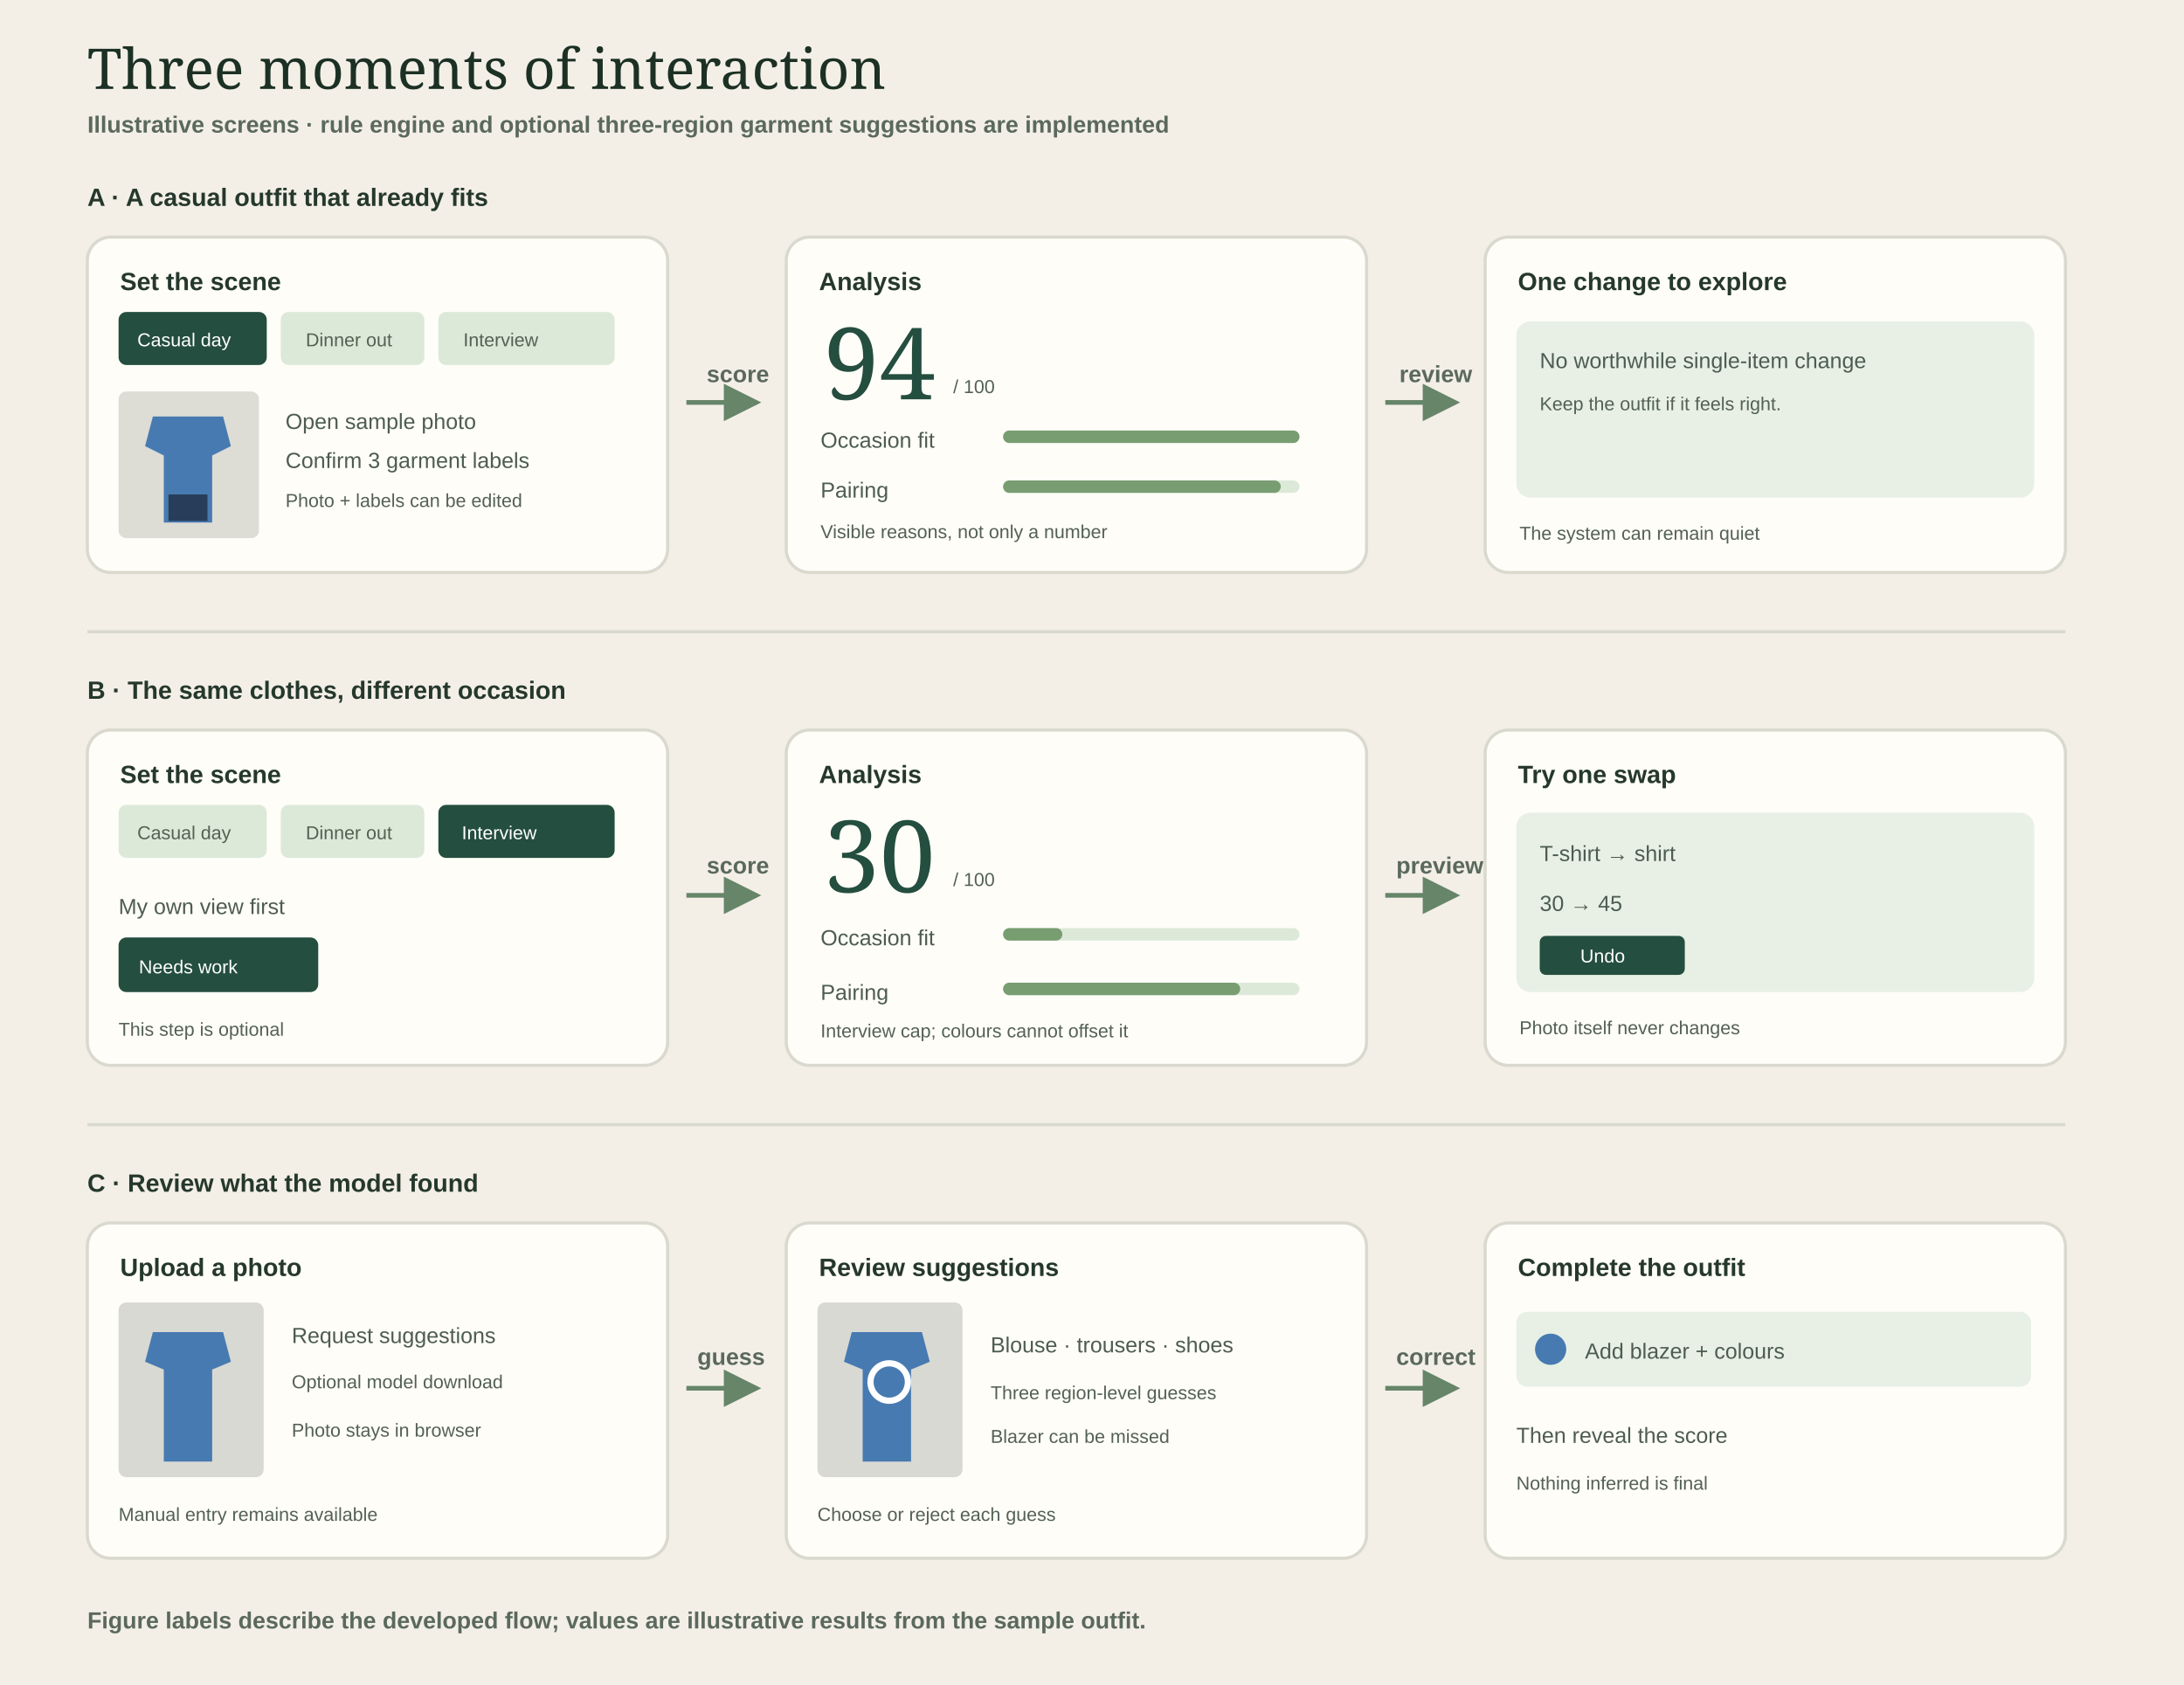
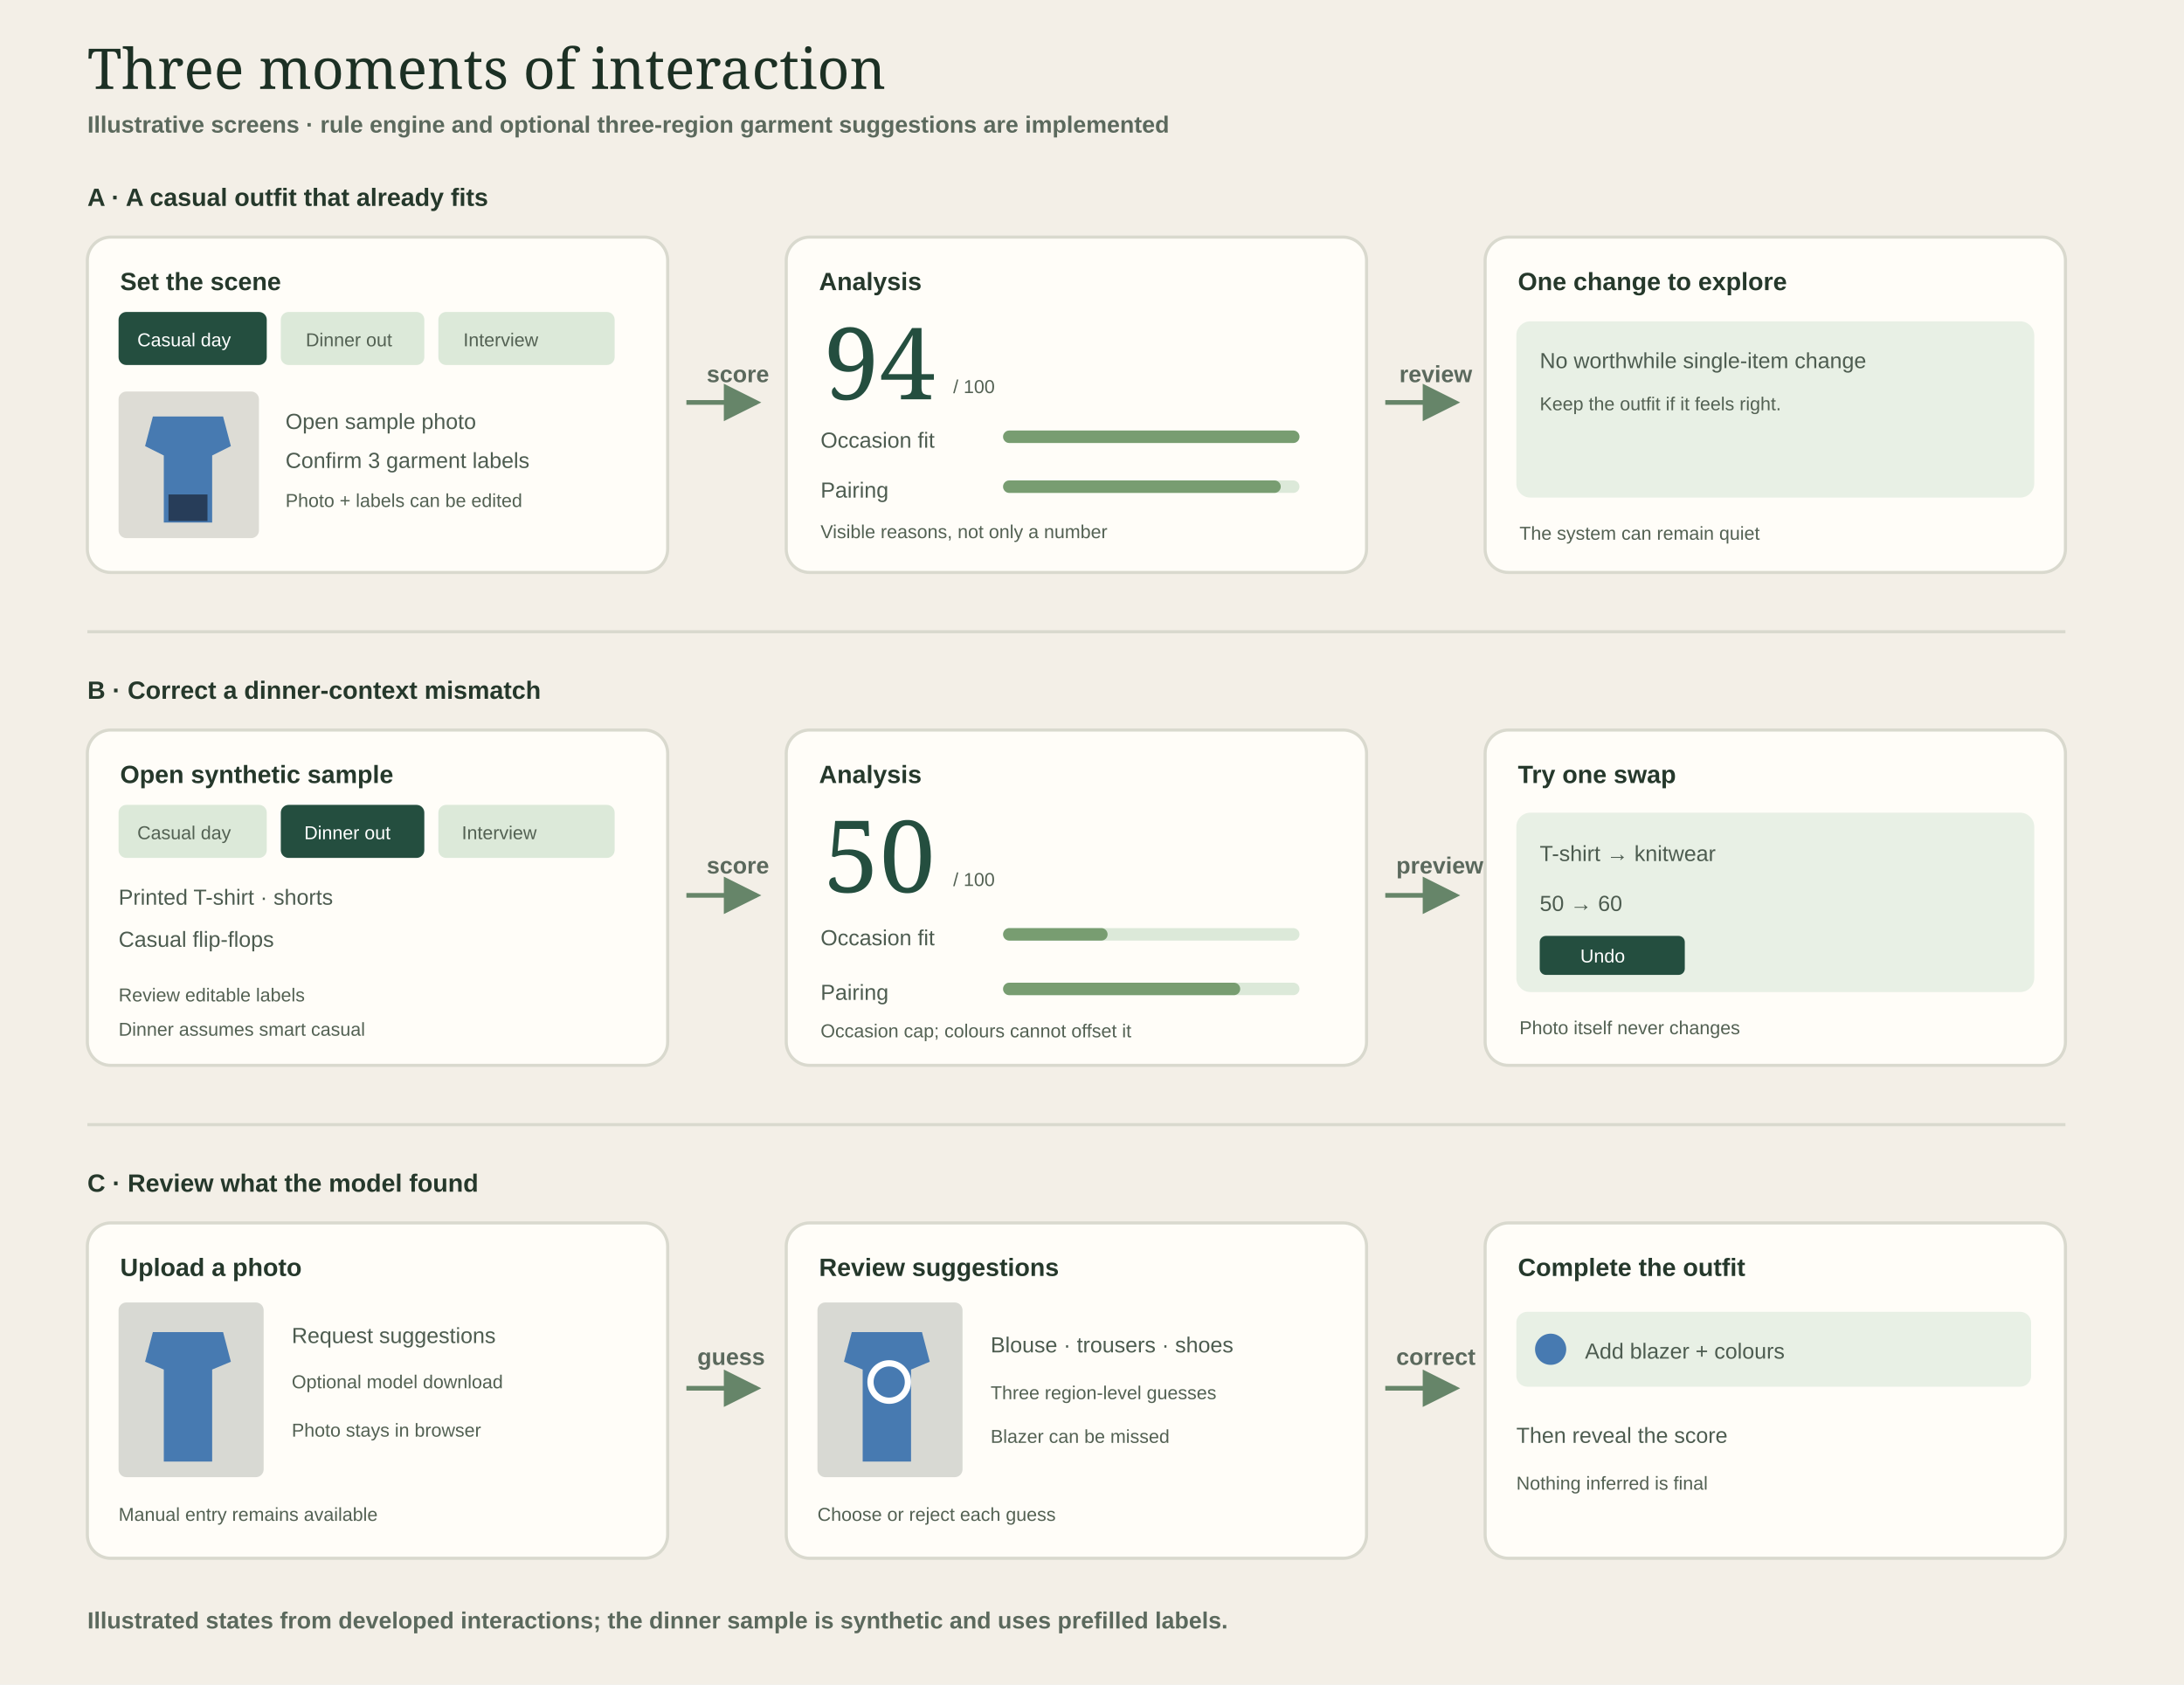
<svg xmlns="http://www.w3.org/2000/svg" viewBox="0 0 1400 1080" role="img" aria-labelledby="title desc">
  <defs>
    <style>
  .bg{fill:#f3efe7}.screen{fill:#fffdf8;stroke:#d9d9ce;stroke-width:2}.ink{fill:#232a25}.muted{fill:#627166}.forest{fill:#244e3f}.pale{fill:#e8f0e5}.line{stroke:#d9d9ce;stroke-width:2}.arrow{stroke:#668569;stroke-width:3;fill:none;marker-end:url(#tip)}.label{font:700 15px Arial,sans-serif;fill:#5b695d}.title{font:36px Georgia,serif;fill:#1c3024}.screenhead{font:700 16px Arial,sans-serif;fill:#25382b}.screenbody{font:14px Arial,sans-serif;fill:#4d5c50}.score{font:64px Georgia,serif;fill:#244e3f}.small{font:12px Arial,sans-serif;fill:#536153}.white{fill:#fff}.tag{fill:#dce9d9}.gold{fill:#e7dabe}
</style>
    <marker id="tip" markerWidth="8" markerHeight="8" refX="7" refY="4" orient="auto">
      <path d="M0 0 8 4 0 8Z" fill="#668569" />
    </marker>
  </defs>
  <rect class="bg" width="1400" height="1080" />
  <text class="title" x="56" y="57">Three moments of interaction</text>
  <text class="label" x="56" y="85">Illustrative screens · rule engine and optional three-region garment suggestions are implemented</text>
  <text class="screenhead" x="56" y="132">A · A casual outfit that already fits</text>
  <g transform="translate(56 152)">
    <rect class="screen" rx="15" width="372" height="215" />
    <text class="screenhead" x="21" y="34">Set the scene</text>
    <rect x="20" y="48" width="95" height="34" rx="5" fill="#244e3f" />
    <text x="32" y="70" class="small white">Casual day</text>
    <rect x="124" y="48" width="92" height="34" rx="5" class="tag" />
    <text x="140" y="70" class="small">Dinner out</text>
    <rect x="225" y="48" width="113" height="34" rx="5" class="tag" />
    <text x="241" y="70" class="small">Interview</text>
    <rect x="20" y="99" width="90" height="94" rx="5" fill="#dddcd5" />
    <path d="M42 115h45l5 19-12 6v43H49v-43l-12-6z" fill="#477ab1" />
    <rect x="52" y="165" width="25" height="17" fill="#273d59" />
    <text x="127" y="123" class="screenbody">Open sample photo</text>
    <text x="127" y="148" class="screenbody">Confirm 3 garment labels</text>
    <text x="127" y="173" class="small">Photo + labels can be edited</text>
  </g>
  <path class="arrow" d="M440 258h45" />
  <text class="label" x="453" y="245">score</text>
  <g transform="translate(504 152)">
    <rect class="screen" rx="15" width="372" height="215" />
    <text class="screenhead" x="21" y="34">Analysis</text>
    <text class="score" x="24" y="104">94</text>
    <text class="small" x="107" y="100">/ 100</text>
    <text x="22" y="135" class="screenbody">Occasion fit</text>
    <rect x="139" y="124" width="190" height="8" rx="4" class="tag" />
    <rect x="139" y="124" width="190" height="8" rx="4" fill="#789d71" />
    <text x="22" y="167" class="screenbody">Pairing</text>
    <rect x="139" y="156" width="190" height="8" rx="4" class="tag" />
    <rect x="139" y="156" width="178" height="8" rx="4" fill="#789d71" />
    <text x="22" y="193" class="small">Visible reasons, not only a number</text>
  </g>
  <path class="arrow" d="M888 258h45" />
  <text class="label" x="897" y="245">review</text>
  <g transform="translate(952 152)">
    <rect class="screen" rx="15" width="372" height="215" />
    <text class="screenhead" x="21" y="34">One change to explore</text>
    <rect x="20" y="54" width="332" height="113" rx="9" class="pale" />
    <text x="35" y="84" class="screenbody">No worthwhile single-item change</text>
    <text x="35" y="111" class="small">Keep the outfit if it feels right.</text>
    <text x="22" y="194" class="small">The system can remain quiet</text>
  </g>
  <line class="line" x1="56" y1="405" x2="1324" y2="405" />
-   <text class="screenhead" x="56" y="448">B · The same clothes, different occasion</text>
+   <text class="screenhead" x="56" y="448">B · Correct a dinner-context mismatch</text>
  <g transform="translate(56 468)">
    <rect class="screen" rx="15" width="372" height="215" />
-     <text class="screenhead" x="21" y="34">Set the scene</text>
+     <text class="screenhead" x="21" y="34">Open synthetic sample</text>
    <rect x="20" y="48" width="95" height="34" rx="5" class="tag" />
    <text x="32" y="70" class="small">Casual day</text>
-     <rect x="124" y="48" width="92" height="34" rx="5" class="tag" />
-     <text x="140" y="70" class="small">Dinner out</text>
-     <rect x="225" y="48" width="113" height="34" rx="5" fill="#244e3f" />
-     <text x="240" y="70" class="small white">Interview</text>
-     <text x="20" y="118" class="screenbody">My own view first</text>
-     <rect x="20" y="133" width="128" height="35" rx="5" fill="#244e3f" />
-     <text x="33" y="156" class="small white">Needs work</text>
-     <text x="20" y="196" class="small">This step is optional</text>
+     <rect x="124" y="48" width="92" height="34" rx="5" fill="#244e3f" />
+     <text x="139" y="70" class="small white">Dinner out</text>
+     <rect x="225" y="48" width="113" height="34" rx="5" class="tag" />
+     <text x="240" y="70" class="small">Interview</text>
+     <text x="20" y="112" class="screenbody">Printed T-shirt · shorts</text>
+     <text x="20" y="139" class="screenbody">Casual flip-flops</text>
+     <text x="20" y="174" class="small">Review editable labels</text>
+     <text x="20" y="196" class="small">Dinner assumes smart casual</text>
  </g>
  <path class="arrow" d="M440 574h45" />
  <text class="label" x="453" y="560">score</text>
  <g transform="translate(504 468)">
    <rect class="screen" rx="15" width="372" height="215" />
    <text class="screenhead" x="21" y="34">Analysis</text>
-     <text class="score" x="24" y="104">30</text>
+     <text class="score" x="24" y="104">50</text>
    <text class="small" x="107" y="100">/ 100</text>
    <text x="22" y="138" class="screenbody">Occasion fit</text>
    <rect x="139" y="127" width="190" height="8" rx="4" class="tag" />
-     <rect x="139" y="127" width="38" height="8" rx="4" fill="#789d71" />
+     <rect x="139" y="127" width="67" height="8" rx="4" fill="#789d71" />
    <text x="22" y="173" class="screenbody">Pairing</text>
    <rect x="139" y="162" width="190" height="8" rx="4" class="tag" />
    <rect x="139" y="162" width="152" height="8" rx="4" fill="#789d71" />
-     <text x="22" y="197" class="small">Interview cap; colours cannot offset it</text>
+     <text x="22" y="197" class="small">Occasion cap; colours cannot offset it</text>
  </g>
  <path class="arrow" d="M888 574h45" />
  <text class="label" x="895" y="560">preview</text>
  <g transform="translate(952 468)">
    <rect class="screen" rx="15" width="372" height="215" />
    <text class="screenhead" x="21" y="34">Try one swap</text>
    <rect x="20" y="53" width="332" height="115" rx="9" class="pale" />
-     <text x="35" y="84" class="screenbody">T-shirt → shirt</text>
-     <text x="35" y="116" class="screenbody">30 → 45</text>
+     <text x="35" y="84" class="screenbody">T-shirt → knitwear</text>
+     <text x="35" y="116" class="screenbody">50 → 60</text>
    <rect x="35" y="132" width="93" height="25" rx="4" fill="#244e3f" />
    <text x="61" y="149" class="small white">Undo</text>
    <text x="22" y="195" class="small">Photo itself never changes</text>
  </g>
  <line class="line" x1="56" y1="721" x2="1324" y2="721" />
  <text class="screenhead" x="56" y="764">C · Review what the model found</text>
  <g transform="translate(56 784)">
    <rect class="screen" rx="15" width="372" height="215" />
    <text class="screenhead" x="21" y="34">Upload a photo</text>
    <rect x="20" y="51" width="93" height="112" rx="5" fill="#d8d9d3" />
    <path d="M42 70h45l5 19-12 5v59H49V94l-12-5z" fill="#477ab1" />
    <text x="131" y="77" class="screenbody">Request suggestions</text>
    <text x="131" y="106" class="small">Optional model download</text>
    <text x="131" y="137" class="small">Photo stays in browser</text>
    <text x="20" y="191" class="small">Manual entry remains available</text>
  </g>
  <path class="arrow" d="M440 890h45" />
  <text class="label" x="447" y="875">guess</text>
  <g transform="translate(504 784)">
    <rect class="screen" rx="15" width="372" height="215" />
    <text class="screenhead" x="21" y="34">Review suggestions</text>
    <rect x="20" y="51" width="93" height="112" rx="5" fill="#d8d9d3" />
    <path d="M42 70h45l5 19-12 5v59H49V94l-12-5z" fill="#477ab1" />
    <circle cx="66" cy="102" r="12" fill="none" stroke="white" stroke-width="4" />
    <text x="131" y="83" class="screenbody">Blouse · trousers · shoes</text>
    <text x="131" y="113" class="small">Three region-level guesses</text>
    <text x="131" y="141" class="small">Blazer can be missed</text>
    <text x="20" y="191" class="small">Choose or reject each guess</text>
  </g>
  <path class="arrow" d="M888 890h45" />
  <text class="label" x="895" y="875">correct</text>
  <g transform="translate(952 784)">
    <rect class="screen" rx="15" width="372" height="215" />
    <text class="screenhead" x="21" y="34">Complete the outfit</text>
    <rect x="20" y="57" width="330" height="48" rx="7" class="pale" />
    <circle cx="42" cy="81" r="10" fill="#477ab1" />
    <text x="64" y="87" class="screenbody">Add blazer + colours</text>
    <text x="20" y="141" class="screenbody">Then reveal the score</text>
    <text x="20" y="171" class="small">Nothing inferred is final</text>
  </g>
-   <text x="56" y="1044" class="label">Figure labels describe the developed flow; values are illustrative results from the sample outfit.</text>
+   <text x="56" y="1044" class="label">Illustrated states from developed interactions; the dinner sample is synthetic and uses prefilled labels.</text>
</svg>
